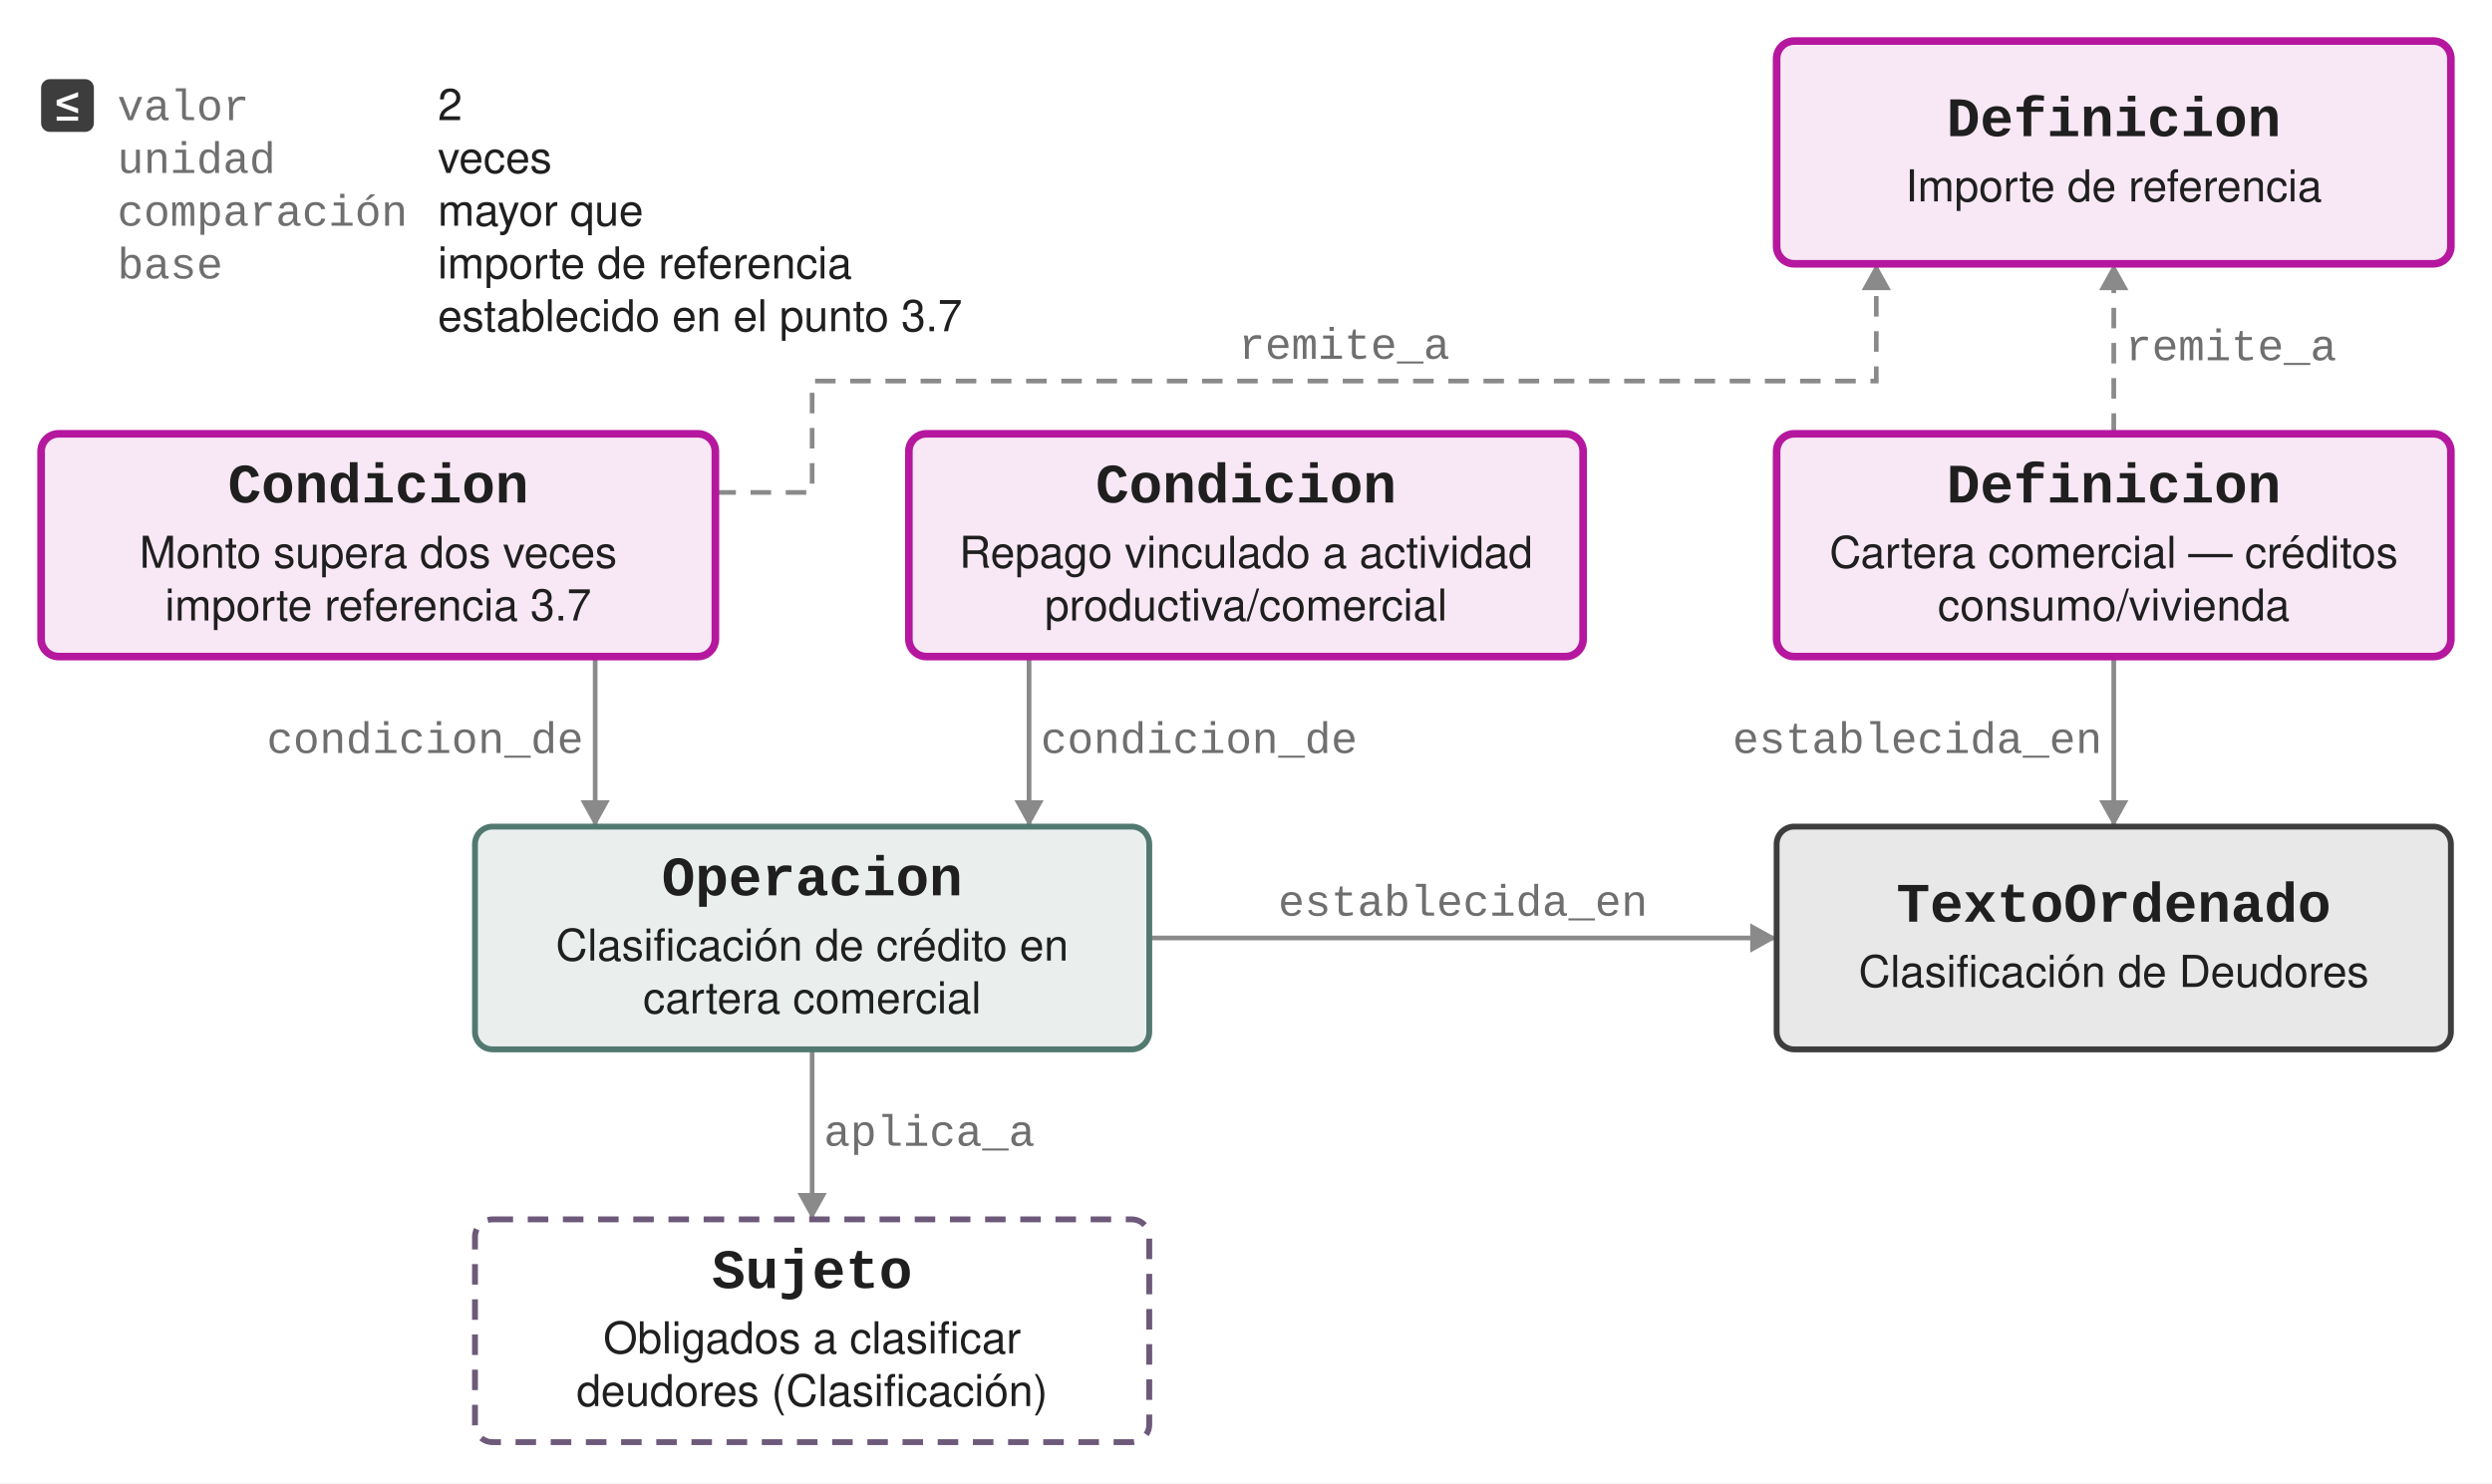
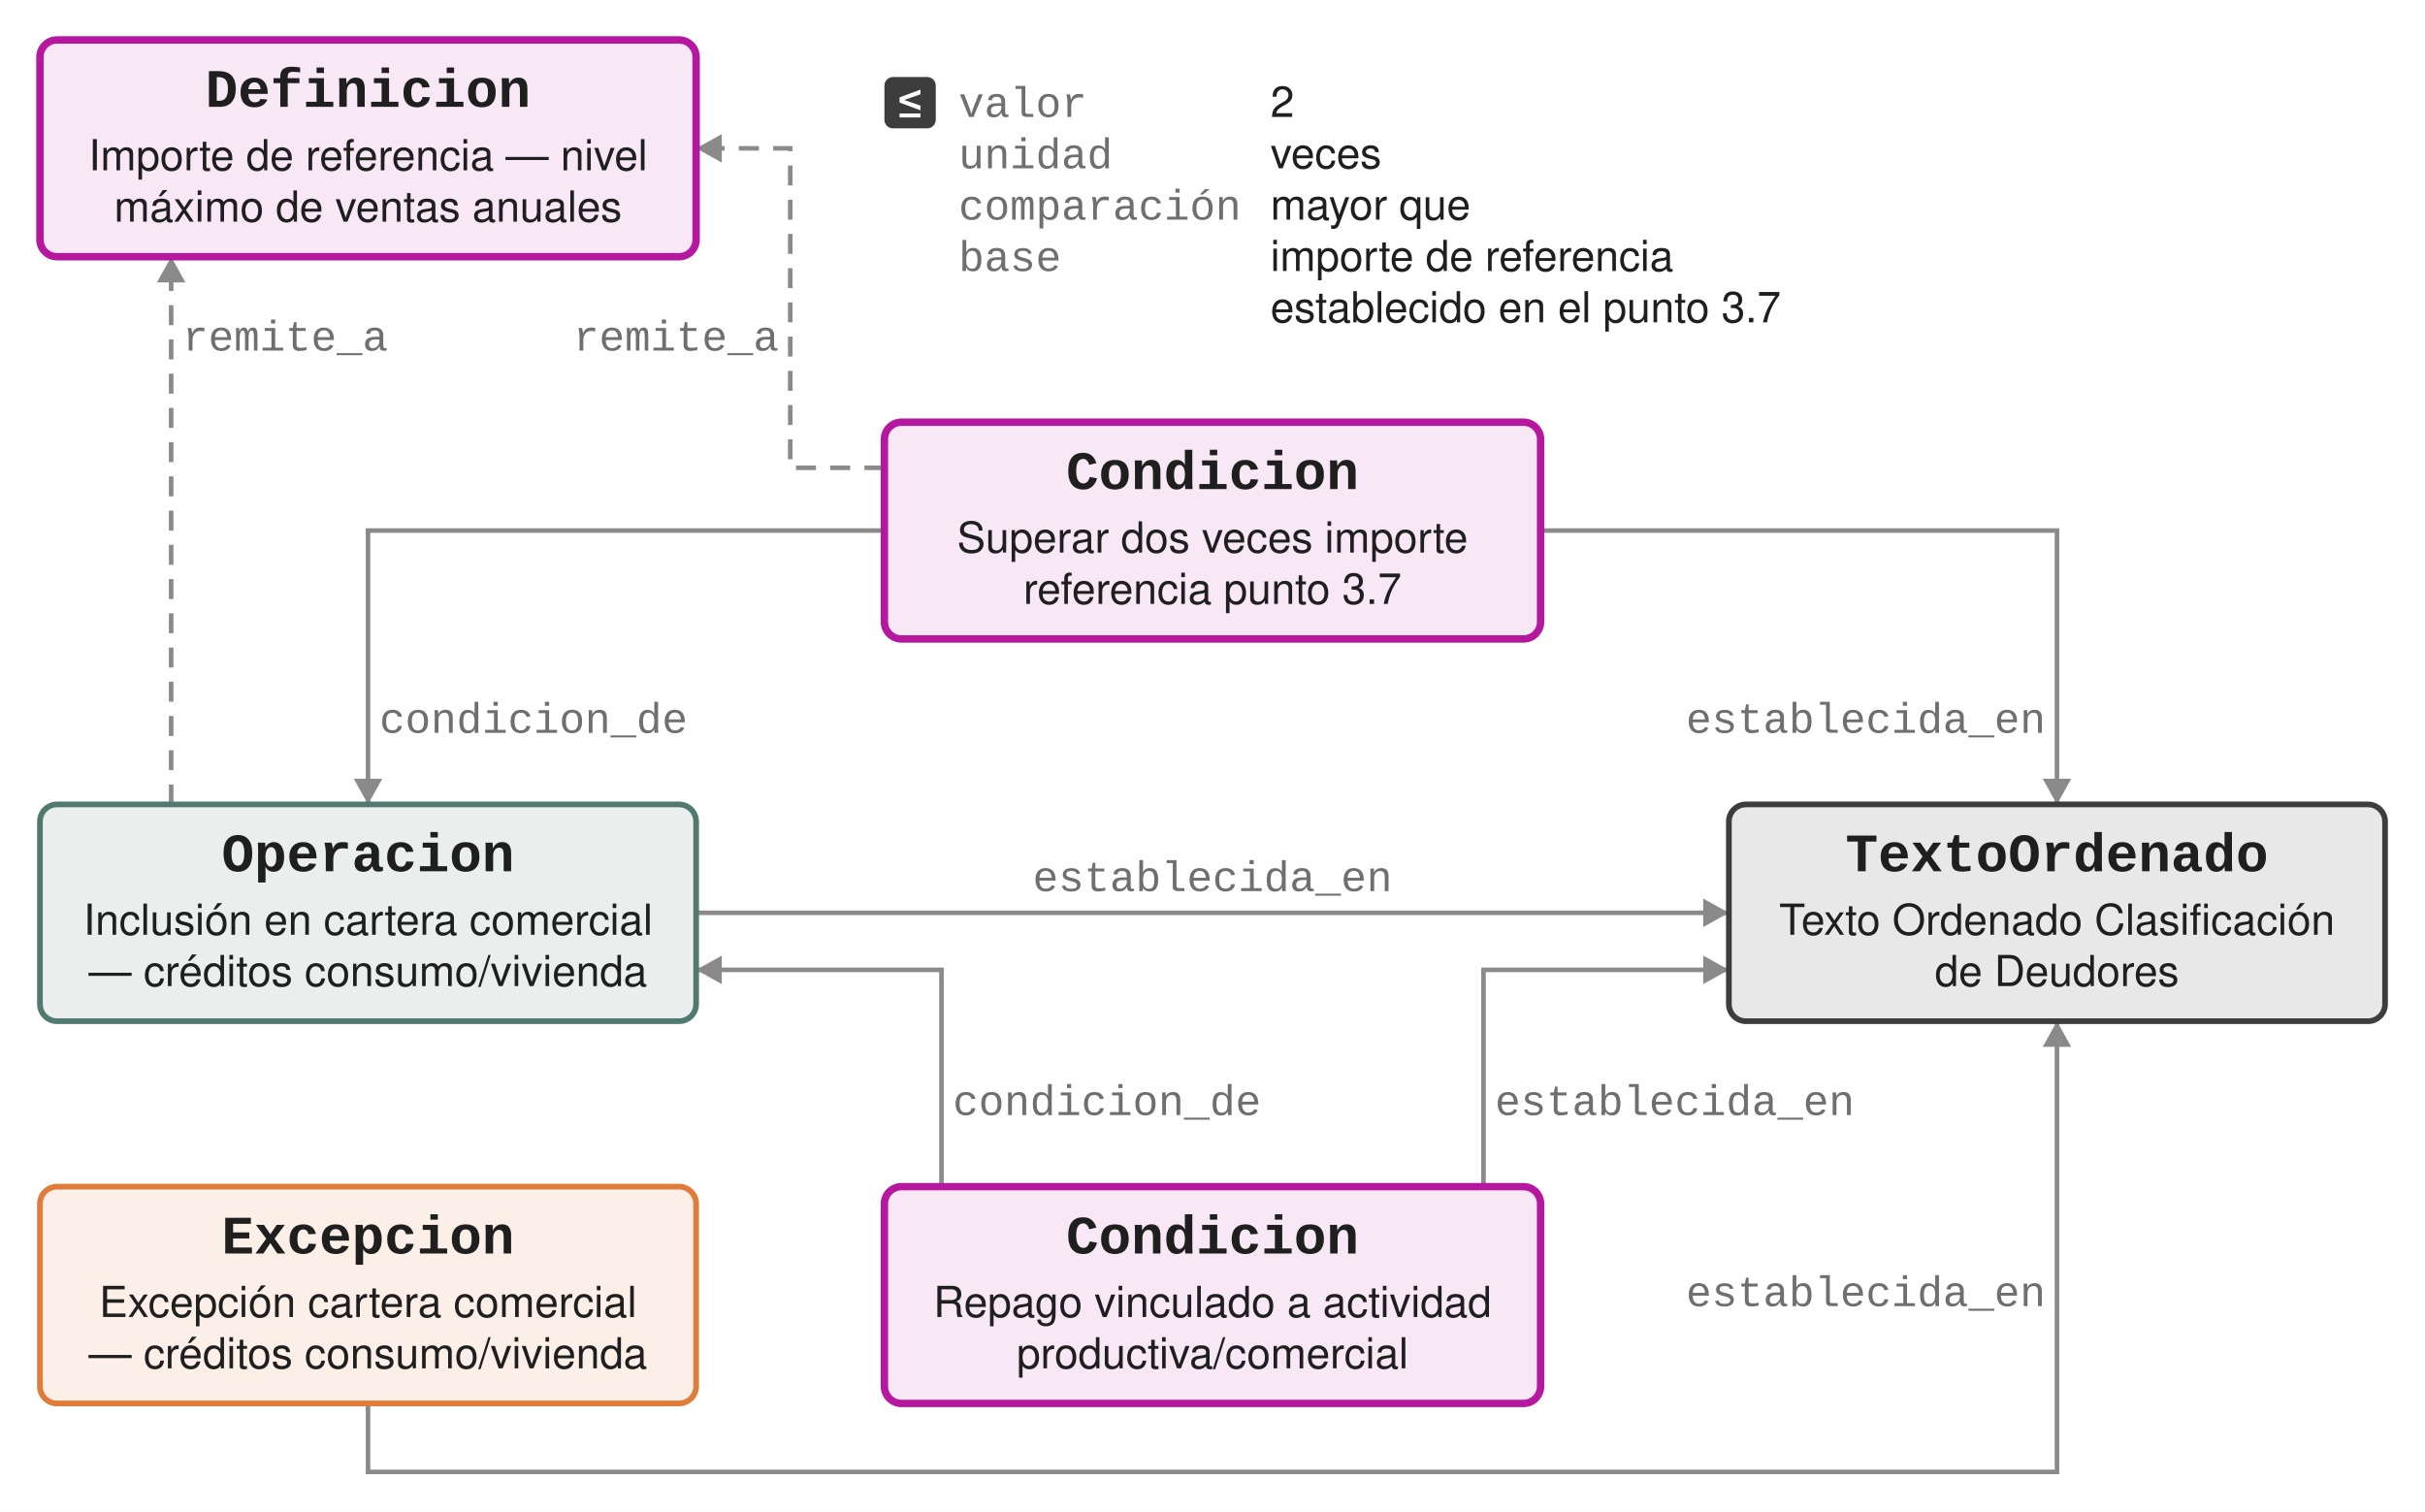
- <svg xmlns="http://www.w3.org/2000/svg" width="15cm" height="8.929cm" viewBox="0 0 850 506" font-family="Helvetica,Arial,sans-serif">
-   <rect x="0" y="0" width="850" height="506" fill="white" />
-   <path d="M 721 224 L 721 282" fill="none" stroke="#8a8a8a" stroke-width="1.6" />
+ <svg xmlns="http://www.w3.org/2000/svg" width="15cm" height="9.353cm" viewBox="0 0 850 530" font-family="Helvetica,Arial,sans-serif">
+   <rect x="0" y="0" width="850" height="530" fill="white" />
+   <path d="M 244 320 L 606 320" fill="none" stroke="#8a8a8a" stroke-width="1.6" />
+   <polygon points="606,320 597,315 597,325" fill="#8a8a8a" />
+   <path d="M 129 492 L 129 516 L 721 516 L 721 358" fill="none" stroke="#8a8a8a" stroke-width="1.6" />
+   <polygon points="721,358 716,367 726,367" fill="#8a8a8a" />
+   <path d="M 540 186 L 721 186 L 721 282" fill="none" stroke="#8a8a8a" stroke-width="1.6" />
  <polygon points="721,282 716,273 726,273" fill="#8a8a8a" />
-   <path d="M 203 224 L 203 282" fill="none" stroke="#8a8a8a" stroke-width="1.6" />
-   <polygon points="203,282 198,273 208,273" fill="#8a8a8a" />
-   <path d="M 351 224 L 351 282" fill="none" stroke="#8a8a8a" stroke-width="1.6" />
-   <polygon points="351,282 346,273 356,273" fill="#8a8a8a" />
-   <path d="M 392 320 L 606 320" fill="none" stroke="#8a8a8a" stroke-width="1.6" />
-   <polygon points="606,320 597,315 597,325" fill="#8a8a8a" />
-   <path d="M 277 358 L 277 416" fill="none" stroke="#8a8a8a" stroke-width="1.6" />
-   <polygon points="277,416 272,407 282,407" fill="#8a8a8a" />
-   <path d="M 721 148 L 721 90" fill="none" stroke="#8a8a8a" stroke-width="1.6" stroke-dasharray="7 5" />
-   <polygon points="721,90 716,99 726,99" fill="#8a8a8a" />
-   <path d="M 244 168 L 277 168 L 277 130 L 640 130 L 640 90" fill="none" stroke="#8a8a8a" stroke-width="1.6" stroke-dasharray="7 5" />
-   <polygon points="640,90 635,99 645,99" fill="#8a8a8a" />
-   <rect x="606" y="148" width="230" height="76" fill="#f8e8f5" stroke="#b5179e" stroke-width="2.6" rx="6" />
-   <text x="721" y="171.44" font-size="19" font-family="Menlo,Consolas,'Courier New',monospace" fill="#1f1f1f" text-anchor="middle" font-weight="bold">Definicion</text>
-   <text x="721" y="193.7" font-size="15" font-family="Helvetica,Arial,sans-serif" fill="#1f1f1f" text-anchor="middle" font-weight="normal">Cartera comercial — créditos</text>
-   <text x="721" y="211.7" font-size="15" font-family="Helvetica,Arial,sans-serif" fill="#1f1f1f" text-anchor="middle" font-weight="normal">consumo/vivienda</text>
-   <rect x="14" y="148" width="230" height="76" fill="#f8e8f5" stroke="#b5179e" stroke-width="2.6" rx="6" />
-   <text x="129" y="171.44" font-size="19" font-family="Menlo,Consolas,'Courier New',monospace" fill="#1f1f1f" text-anchor="middle" font-weight="bold">Condicion</text>
-   <text x="129" y="193.7" font-size="15" font-family="Helvetica,Arial,sans-serif" fill="#1f1f1f" text-anchor="middle" font-weight="normal">Monto supera dos veces</text>
-   <text x="129" y="211.7" font-size="15" font-family="Helvetica,Arial,sans-serif" fill="#1f1f1f" text-anchor="middle" font-weight="normal">importe referencia 3.7</text>
+   <path d="M 520 416 L 520 340 L 606 340" fill="none" stroke="#8a8a8a" stroke-width="1.6" />
+   <polygon points="606,340 597,335 597,345" fill="#8a8a8a" />
+   <path d="M 310 186 L 129 186 L 129 282" fill="none" stroke="#8a8a8a" stroke-width="1.6" />
+   <polygon points="129,282 124,273 134,273" fill="#8a8a8a" />
+   <path d="M 330 416 L 330 340 L 244 340" fill="none" stroke="#8a8a8a" stroke-width="1.6" />
+   <polygon points="244,340 253,335 253,345" fill="#8a8a8a" />
+   <path d="M 60 282 L 60 90" fill="none" stroke="#8a8a8a" stroke-width="1.6" stroke-dasharray="7 5" />
+   <polygon points="60,90 55,99 65,99" fill="#8a8a8a" />
+   <path d="M 310 164 L 277 164 L 277 52 L 244 52" fill="none" stroke="#8a8a8a" stroke-width="1.6" stroke-dasharray="7 5" />
+   <polygon points="244,52 253,47 253,57" fill="#8a8a8a" />
+   <rect x="14" y="282" width="230" height="76" fill="#eaefee" stroke="#52796f" stroke-width="2" rx="6" />
+   <text x="129" y="305.44" font-size="19" font-family="Menlo,Consolas,'Courier New',monospace" fill="#1f1f1f" text-anchor="middle" font-weight="bold">Operacion</text>
+   <text x="129" y="327.7" font-size="15" font-family="Helvetica,Arial,sans-serif" fill="#1f1f1f" text-anchor="middle" font-weight="normal">Inclusión en cartera comercial</text>
+   <text x="129" y="345.7" font-size="15" font-family="Helvetica,Arial,sans-serif" fill="#1f1f1f" text-anchor="middle" font-weight="normal">— créditos consumo/vivienda</text>
+   <rect x="14" y="416" width="230" height="76" fill="#fbefe7" stroke="#e07b39" stroke-width="2" rx="6" />
+   <text x="129" y="439.44" font-size="19" font-family="Menlo,Consolas,'Courier New',monospace" fill="#1f1f1f" text-anchor="middle" font-weight="bold">Excepcion</text>
+   <text x="129" y="461.7" font-size="15" font-family="Helvetica,Arial,sans-serif" fill="#1f1f1f" text-anchor="middle" font-weight="normal">Excepción cartera comercial</text>
+   <text x="129" y="479.7" font-size="15" font-family="Helvetica,Arial,sans-serif" fill="#1f1f1f" text-anchor="middle" font-weight="normal">— créditos consumo/vivienda</text>
  <rect x="310" y="148" width="230" height="76" fill="#f8e8f5" stroke="#b5179e" stroke-width="2.6" rx="6" />
  <text x="425" y="171.44" font-size="19" font-family="Menlo,Consolas,'Courier New',monospace" fill="#1f1f1f" text-anchor="middle" font-weight="bold">Condicion</text>
-   <text x="425" y="193.7" font-size="15" font-family="Helvetica,Arial,sans-serif" fill="#1f1f1f" text-anchor="middle" font-weight="normal">Repago vinculado a actividad</text>
-   <text x="425" y="211.7" font-size="15" font-family="Helvetica,Arial,sans-serif" fill="#1f1f1f" text-anchor="middle" font-weight="normal">productiva/comercial</text>
-   <rect x="162" y="282" width="230" height="76" fill="#eaefee" stroke="#52796f" stroke-width="2" rx="6" />
-   <text x="277" y="305.44" font-size="19" font-family="Menlo,Consolas,'Courier New',monospace" fill="#1f1f1f" text-anchor="middle" font-weight="bold">Operacion</text>
-   <text x="277" y="327.7" font-size="15" font-family="Helvetica,Arial,sans-serif" fill="#1f1f1f" text-anchor="middle" font-weight="normal">Clasificación de crédito en</text>
-   <text x="277" y="345.7" font-size="15" font-family="Helvetica,Arial,sans-serif" fill="#1f1f1f" text-anchor="middle" font-weight="normal">cartera comercial</text>
-   <rect x="606" y="14" width="230" height="76" fill="#f8e8f5" stroke="#b5179e" stroke-width="2.6" rx="6" />
-   <text x="721" y="46.44" font-size="19" font-family="Menlo,Consolas,'Courier New',monospace" fill="#1f1f1f" text-anchor="middle" font-weight="bold">Definicion</text>
-   <text x="721" y="68.7" font-size="15" font-family="Helvetica,Arial,sans-serif" fill="#1f1f1f" text-anchor="middle" font-weight="normal">Importe de referencia</text>
-   <rect x="162" y="416" width="230" height="76" fill="white" stroke="#6d597a" stroke-width="2" stroke-dasharray="7 5" rx="6" />
-   <text x="277" y="439.44" font-size="19" font-family="Menlo,Consolas,'Courier New',monospace" fill="#1f1f1f" text-anchor="middle" font-weight="bold">Sujeto</text>
-   <text x="277" y="461.7" font-size="15" font-family="Helvetica,Arial,sans-serif" fill="#1f1f1f" text-anchor="middle" font-weight="normal">Obligados a clasificar</text>
-   <text x="277" y="479.7" font-size="15" font-family="Helvetica,Arial,sans-serif" fill="#1f1f1f" text-anchor="middle" font-weight="normal">deudores (Clasificación)</text>
+   <text x="425" y="193.7" font-size="15" font-family="Helvetica,Arial,sans-serif" fill="#1f1f1f" text-anchor="middle" font-weight="normal">Superar dos veces importe</text>
+   <text x="425" y="211.7" font-size="15" font-family="Helvetica,Arial,sans-serif" fill="#1f1f1f" text-anchor="middle" font-weight="normal">referencia punto 3.7</text>
+   <rect x="310" y="416" width="230" height="76" fill="#f8e8f5" stroke="#b5179e" stroke-width="2.6" rx="6" />
+   <text x="425" y="439.44" font-size="19" font-family="Menlo,Consolas,'Courier New',monospace" fill="#1f1f1f" text-anchor="middle" font-weight="bold">Condicion</text>
+   <text x="425" y="461.7" font-size="15" font-family="Helvetica,Arial,sans-serif" fill="#1f1f1f" text-anchor="middle" font-weight="normal">Repago vinculado a actividad</text>
+   <text x="425" y="479.7" font-size="15" font-family="Helvetica,Arial,sans-serif" fill="#1f1f1f" text-anchor="middle" font-weight="normal">productiva/comercial</text>
+   <rect x="14" y="14" width="230" height="76" fill="#f8e8f5" stroke="#b5179e" stroke-width="2.6" rx="6" />
+   <text x="129" y="37.44" font-size="19" font-family="Menlo,Consolas,'Courier New',monospace" fill="#1f1f1f" text-anchor="middle" font-weight="bold">Definicion</text>
+   <text x="129" y="59.7" font-size="15" font-family="Helvetica,Arial,sans-serif" fill="#1f1f1f" text-anchor="middle" font-weight="normal">Importe de referencia — nivel</text>
+   <text x="129" y="77.7" font-size="15" font-family="Helvetica,Arial,sans-serif" fill="#1f1f1f" text-anchor="middle" font-weight="normal">máximo de ventas anuales</text>
  <rect x="606" y="282" width="230" height="76" fill="#e8e8e8" stroke="#3d3d3d" stroke-width="2" rx="6" />
-   <text x="721" y="314.44" font-size="19" font-family="Menlo,Consolas,'Courier New',monospace" fill="#1f1f1f" text-anchor="middle" font-weight="bold">TextoOrdenado</text>
-   <text x="721" y="336.7" font-size="15" font-family="Helvetica,Arial,sans-serif" fill="#1f1f1f" text-anchor="middle" font-weight="normal">Clasificación de Deudores</text>
-   <g data-umbral="e2">
+   <text x="721" y="305.44" font-size="19" font-family="Menlo,Consolas,'Courier New',monospace" fill="#1f1f1f" text-anchor="middle" font-weight="bold">TextoOrdenado</text>
+   <text x="721" y="327.7" font-size="15" font-family="Helvetica,Arial,sans-serif" fill="#1f1f1f" text-anchor="middle" font-weight="normal">Texto Ordenado Clasificación</text>
+   <text x="721" y="345.7" font-size="15" font-family="Helvetica,Arial,sans-serif" fill="#1f1f1f" text-anchor="middle" font-weight="normal">de Deudores</text>
+   <g data-umbral="e3">
    <g data-umbrales="Condicion">
-       <rect x="14" y="27" width="18" height="18" rx="3" fill="#3d3d3d" />
-       <text x="23" y="41" font-size="15" font-family="Helvetica,Arial,sans-serif" fill="#ffffff" text-anchor="middle" font-weight="bold">≤</text>
+       <rect x="310" y="27" width="18" height="18" rx="3" fill="#3d3d3d" />
+       <text x="319" y="41" font-size="15" font-family="Helvetica,Arial,sans-serif" fill="#ffffff" text-anchor="middle" font-weight="bold">≤</text>
    </g>
-     <text x="40" y="41" font-size="15" font-family="Menlo,Consolas,'Courier New',monospace" fill="#6f6f6f" text-anchor="start" font-weight="normal">valor</text>
-     <text x="149.33" y="41" font-size="15" font-family="Helvetica,Arial,sans-serif" fill="#1f1f1f" text-anchor="start" font-weight="normal">2</text>
-     <text x="40" y="59" font-size="15" font-family="Menlo,Consolas,'Courier New',monospace" fill="#6f6f6f" text-anchor="start" font-weight="normal">unidad</text>
-     <text x="149.33" y="59" font-size="15" font-family="Helvetica,Arial,sans-serif" fill="#1f1f1f" text-anchor="start" font-weight="normal">veces</text>
-     <text x="40" y="77" font-size="15" font-family="Menlo,Consolas,'Courier New',monospace" fill="#6f6f6f" text-anchor="start" font-weight="normal">comparación</text>
-     <text x="149.33" y="77" font-size="15" font-family="Helvetica,Arial,sans-serif" fill="#1f1f1f" text-anchor="start" font-weight="normal">mayor que</text>
-     <text x="40" y="95" font-size="15" font-family="Menlo,Consolas,'Courier New',monospace" fill="#6f6f6f" text-anchor="start" font-weight="normal">base</text>
-     <text x="149.33" y="95" font-size="15" font-family="Helvetica,Arial,sans-serif" fill="#1f1f1f" text-anchor="start" font-weight="normal">importe de referencia</text>
-     <text x="149.33" y="113" font-size="15" font-family="Helvetica,Arial,sans-serif" fill="#1f1f1f" text-anchor="start" font-weight="normal">establecido en el punto 3.7</text>
+     <text x="336" y="41" font-size="15" font-family="Menlo,Consolas,'Courier New',monospace" fill="#6f6f6f" text-anchor="start" font-weight="normal">valor</text>
+     <text x="445.33" y="41" font-size="15" font-family="Helvetica,Arial,sans-serif" fill="#1f1f1f" text-anchor="start" font-weight="normal">2</text>
+     <text x="336" y="59" font-size="15" font-family="Menlo,Consolas,'Courier New',monospace" fill="#6f6f6f" text-anchor="start" font-weight="normal">unidad</text>
+     <text x="445.33" y="59" font-size="15" font-family="Helvetica,Arial,sans-serif" fill="#1f1f1f" text-anchor="start" font-weight="normal">veces</text>
+     <text x="336" y="77" font-size="15" font-family="Menlo,Consolas,'Courier New',monospace" fill="#6f6f6f" text-anchor="start" font-weight="normal">comparación</text>
+     <text x="445.33" y="77" font-size="15" font-family="Helvetica,Arial,sans-serif" fill="#1f1f1f" text-anchor="start" font-weight="normal">mayor que</text>
+     <text x="336" y="95" font-size="15" font-family="Menlo,Consolas,'Courier New',monospace" fill="#6f6f6f" text-anchor="start" font-weight="normal">base</text>
+     <text x="445.33" y="95" font-size="15" font-family="Helvetica,Arial,sans-serif" fill="#1f1f1f" text-anchor="start" font-weight="normal">importe de referencia</text>
+     <text x="445.33" y="113" font-size="15" font-family="Helvetica,Arial,sans-serif" fill="#1f1f1f" text-anchor="start" font-weight="normal">establecido en el punto 3.7</text>
  </g>
+   <text x="425" y="312.4" font-size="15" font-family="Menlo,Consolas,'Courier New',monospace" fill="#6f6f6f" text-anchor="middle" font-weight="normal" stroke="#ffffff" stroke-width="3.5" paint-order="stroke" stroke-linejoin="round">establecida_en</text>
+   <text x="717" y="457.9" font-size="15" font-family="Menlo,Consolas,'Courier New',monospace" fill="#6f6f6f" text-anchor="end" font-weight="normal" stroke="#ffffff" stroke-width="3.5" paint-order="stroke" stroke-linejoin="round">establecida_en</text>
  <text x="717" y="256.9" font-size="15" font-family="Menlo,Consolas,'Courier New',monospace" fill="#6f6f6f" text-anchor="end" font-weight="normal" stroke="#ffffff" stroke-width="3.5" paint-order="stroke" stroke-linejoin="round">establecida_en</text>
-   <text x="199" y="256.9" font-size="15" font-family="Menlo,Consolas,'Courier New',monospace" fill="#6f6f6f" text-anchor="end" font-weight="normal" stroke="#ffffff" stroke-width="3.5" paint-order="stroke" stroke-linejoin="round">condicion_de</text>
-   <text x="355" y="256.9" font-size="15" font-family="Menlo,Consolas,'Courier New',monospace" fill="#6f6f6f" text-anchor="start" font-weight="normal" stroke="#ffffff" stroke-width="3.5" paint-order="stroke" stroke-linejoin="round">condicion_de</text>
-   <text x="499" y="312.4" font-size="15" font-family="Menlo,Consolas,'Courier New',monospace" fill="#6f6f6f" text-anchor="middle" font-weight="normal" stroke="#ffffff" stroke-width="3.5" paint-order="stroke" stroke-linejoin="round">establecida_en</text>
-   <text x="281" y="390.9" font-size="15" font-family="Menlo,Consolas,'Courier New',monospace" fill="#6f6f6f" text-anchor="start" font-weight="normal" stroke="#ffffff" stroke-width="3.5" paint-order="stroke" stroke-linejoin="round">aplica_a</text>
-   <text x="725" y="122.9" font-size="15" font-family="Menlo,Consolas,'Courier New',monospace" fill="#6f6f6f" text-anchor="start" font-weight="normal" stroke="#ffffff" stroke-width="3.5" paint-order="stroke" stroke-linejoin="round">remite_a</text>
-   <text x="458.5" y="122.4" font-size="15" font-family="Menlo,Consolas,'Courier New',monospace" fill="#6f6f6f" text-anchor="middle" font-weight="normal" stroke="#ffffff" stroke-width="3.5" paint-order="stroke" stroke-linejoin="round">remite_a</text>
+   <text x="524" y="390.9" font-size="15" font-family="Menlo,Consolas,'Courier New',monospace" fill="#6f6f6f" text-anchor="start" font-weight="normal" stroke="#ffffff" stroke-width="3.5" paint-order="stroke" stroke-linejoin="round">establecida_en</text>
+   <text x="133" y="256.9" font-size="15" font-family="Menlo,Consolas,'Courier New',monospace" fill="#6f6f6f" text-anchor="start" font-weight="normal" stroke="#ffffff" stroke-width="3.5" paint-order="stroke" stroke-linejoin="round">condicion_de</text>
+   <text x="334" y="390.9" font-size="15" font-family="Menlo,Consolas,'Courier New',monospace" fill="#6f6f6f" text-anchor="start" font-weight="normal" stroke="#ffffff" stroke-width="3.5" paint-order="stroke" stroke-linejoin="round">condicion_de</text>
+   <text x="64" y="122.9" font-size="15" font-family="Menlo,Consolas,'Courier New',monospace" fill="#6f6f6f" text-anchor="start" font-weight="normal" stroke="#ffffff" stroke-width="3.5" paint-order="stroke" stroke-linejoin="round">remite_a</text>
+   <text x="273" y="122.9" font-size="15" font-family="Menlo,Consolas,'Courier New',monospace" fill="#6f6f6f" text-anchor="end" font-weight="normal" stroke="#ffffff" stroke-width="3.5" paint-order="stroke" stroke-linejoin="round">remite_a</text>
</svg>
